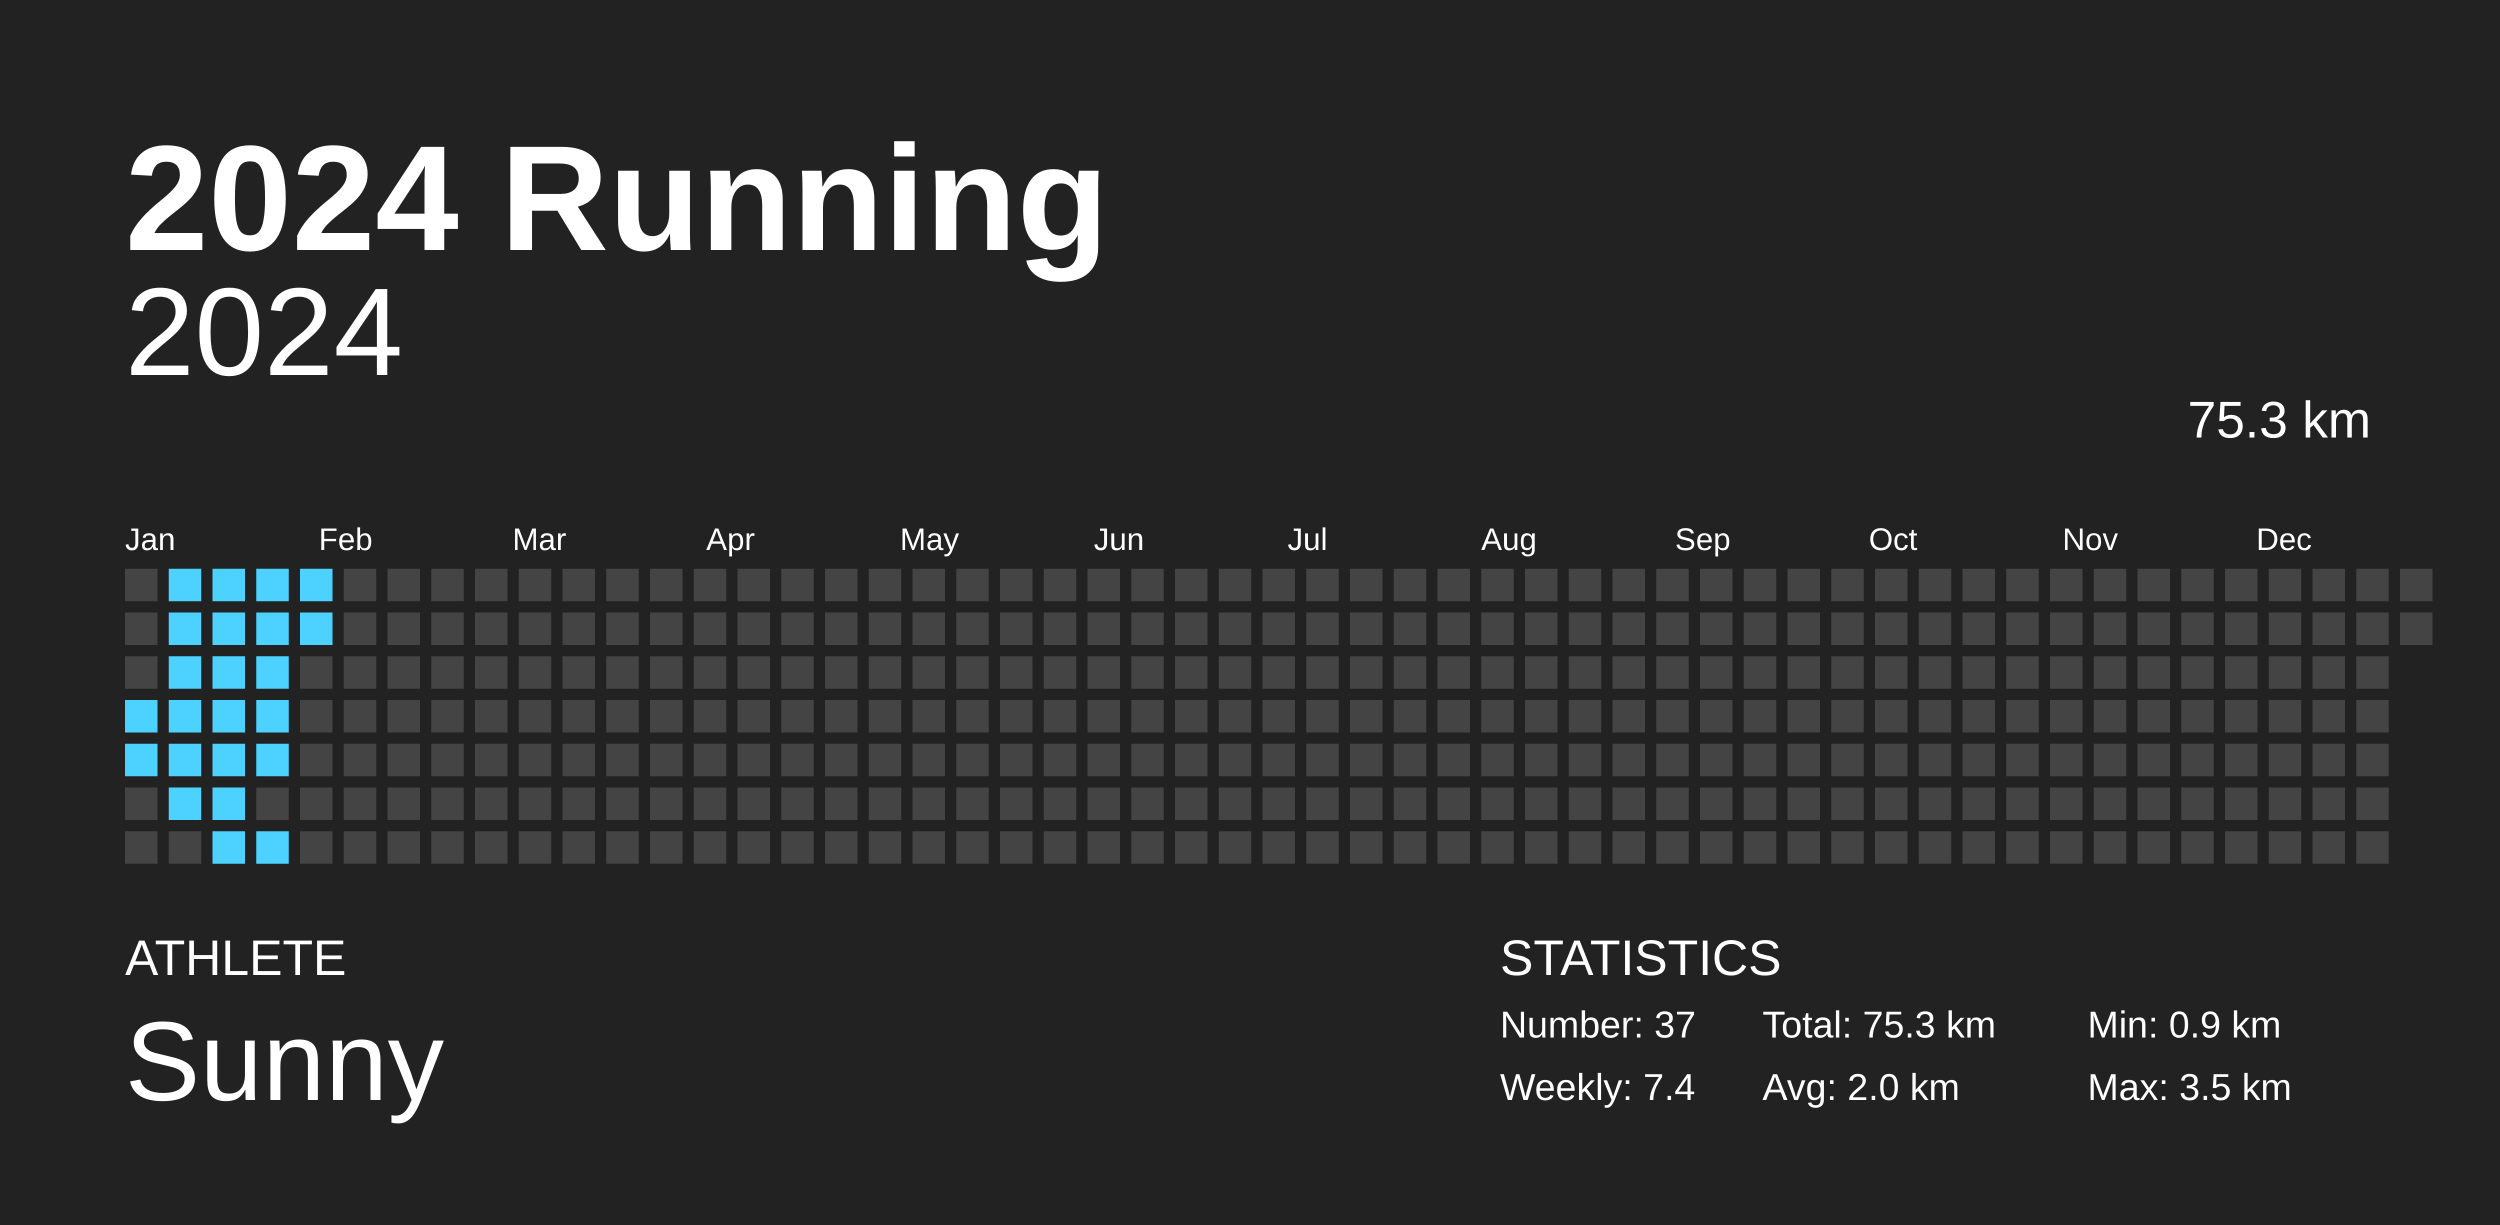
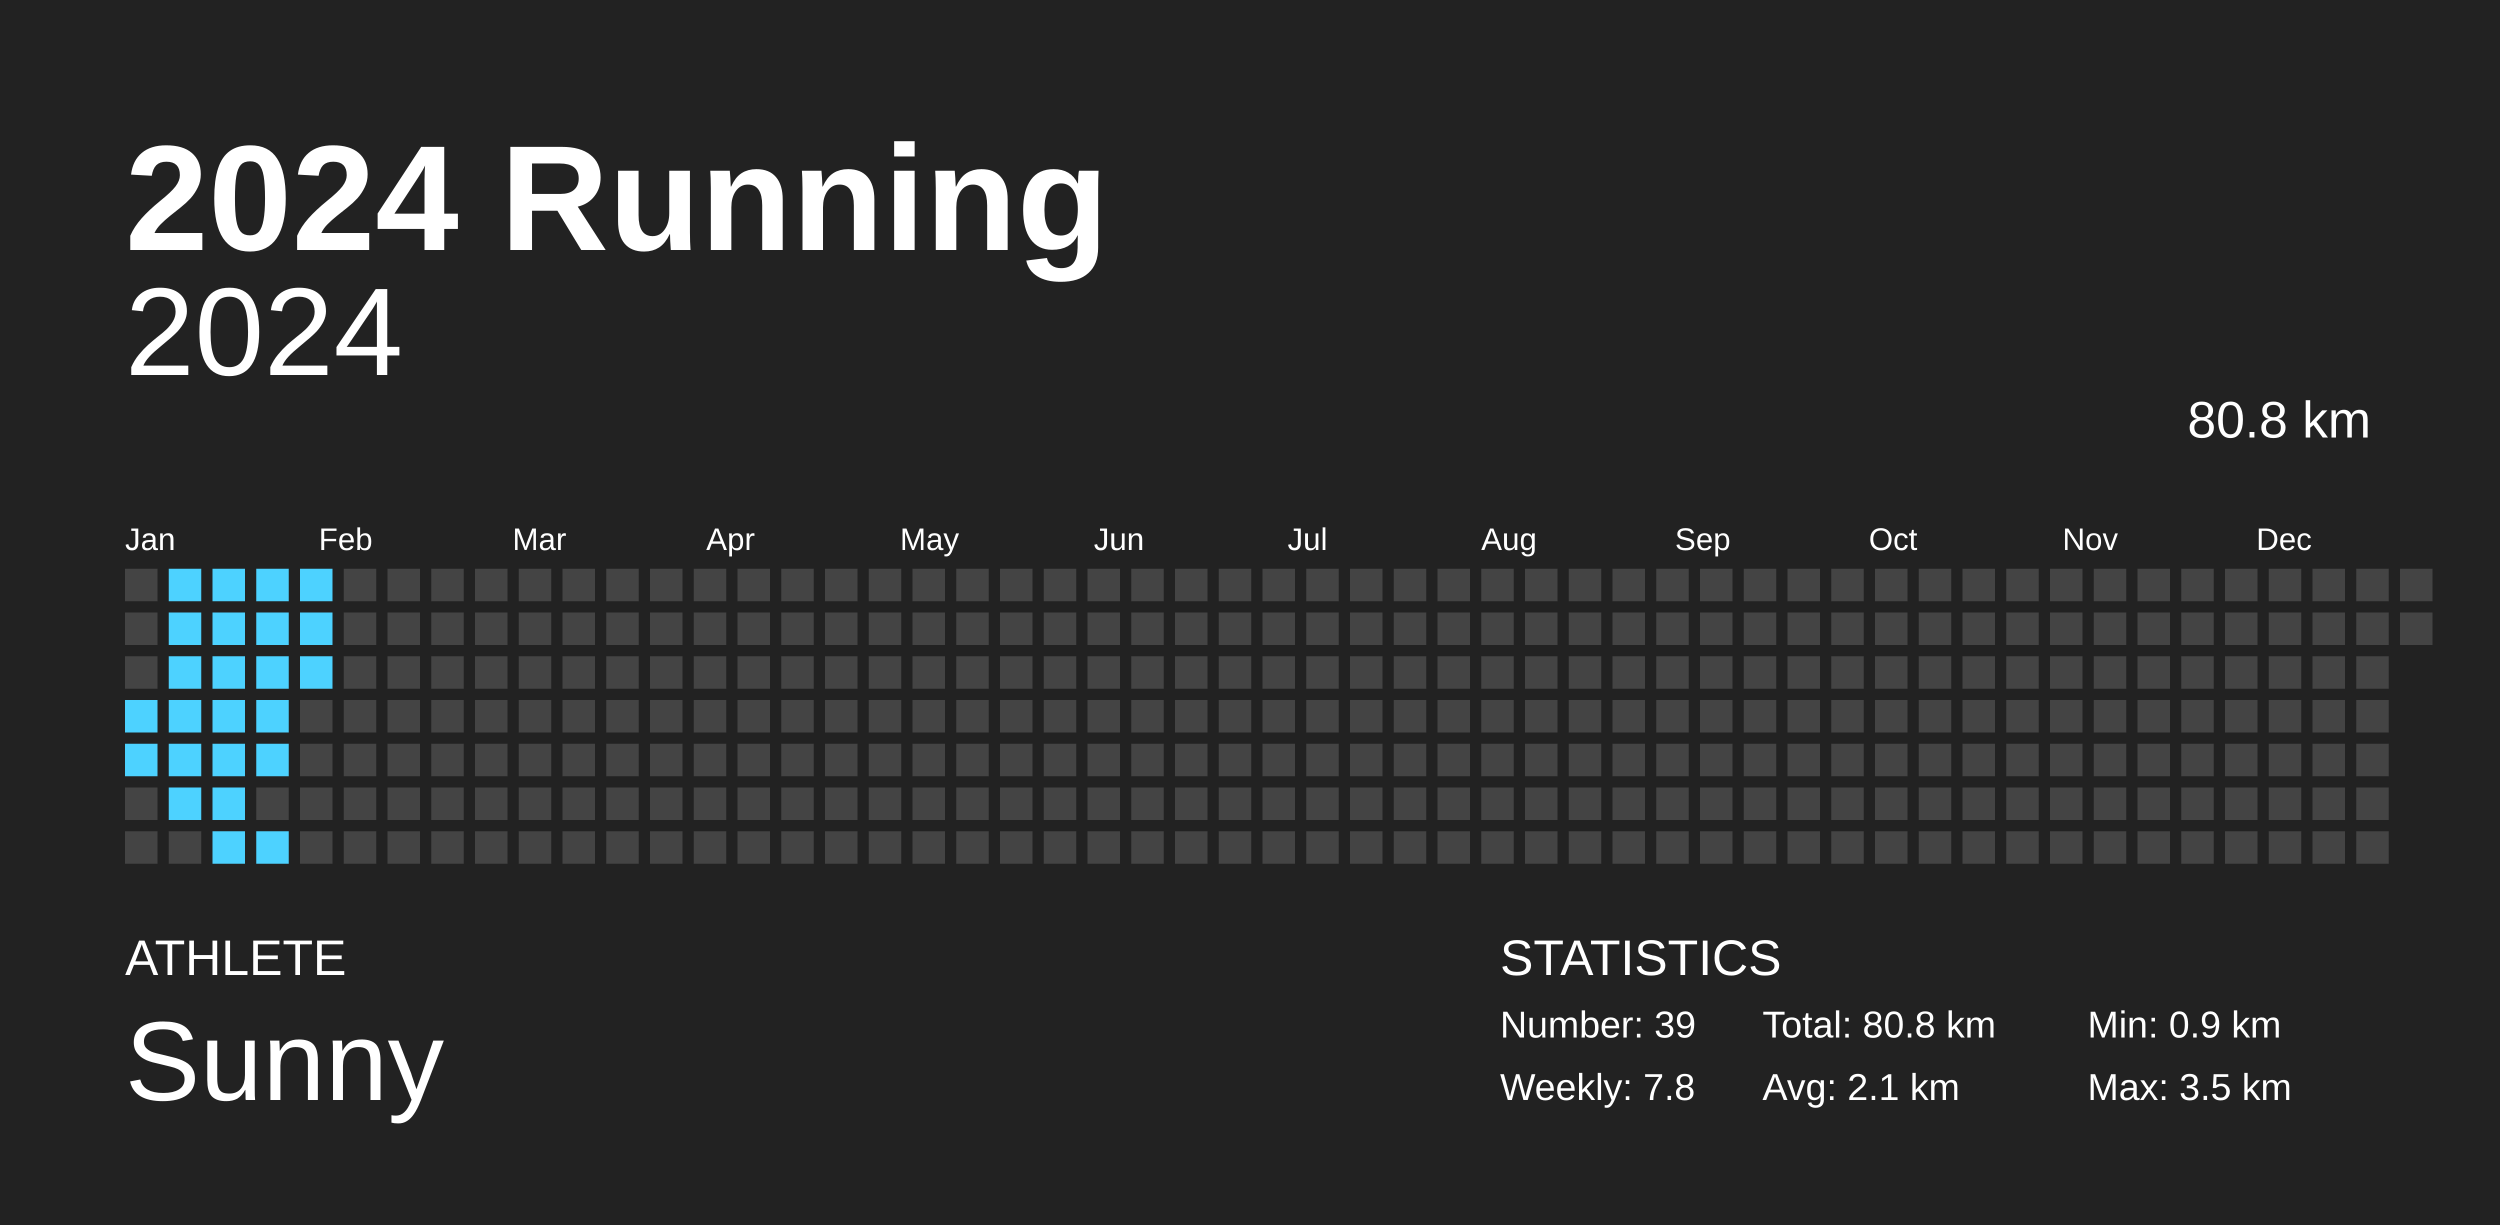
<svg xmlns="http://www.w3.org/2000/svg" baseProfile="full" height="98mm" version="1.1" viewBox="0,0,200,98" width="200mm">
  <defs />
  <rect fill="#222222" height="98" width="200" x="0" y="0" />
  <text fill="#FFFFFF" style="font-size:12px; font-family:Arial; font-weight:bold;" x="10" y="20">2024 Running</text>
  <text fill="#FFFFFF" style="font-size:4px; font-family:Arial" x="10" y="78">ATHLETE</text>
  <text fill="#FFFFFF" style="font-size:9px; font-family:Arial" x="10" y="88">Sunny</text>
  <text fill="#FFFFFF" style="font-size:4px; font-family:Arial" x="120" y="78">STATISTICS</text>
-   <text fill="#FFFFFF" style="font-size:3px; font-family:Arial" x="120" y="83">Number: 37</text>
-   <text fill="#FFFFFF" style="font-size:3px; font-family:Arial" x="120" y="88">Weekly: 7.4</text>
-   <text fill="#FFFFFF" style="font-size:3px; font-family:Arial" x="141" y="83">Total: 75.3 km</text>
-   <text fill="#FFFFFF" style="font-size:3px; font-family:Arial" x="141" y="88">Avg: 2.0 km</text>
+   <text fill="#FFFFFF" style="font-size:3px; font-family:Arial" x="120" y="83">Number: 39</text>
+   <text fill="#FFFFFF" style="font-size:3px; font-family:Arial" x="120" y="88">Weekly: 7.8</text>
+   <text fill="#FFFFFF" style="font-size:3px; font-family:Arial" x="141" y="83">Total: 80.8 km</text>
+   <text fill="#FFFFFF" style="font-size:3px; font-family:Arial" x="141" y="88">Avg: 2.1 km</text>
  <text fill="#FFFFFF" style="font-size:3px; font-family:Arial" x="167" y="83">Min: 0.9 km</text>
  <text fill="#FFFFFF" style="font-size:3px; font-family:Arial" x="167" y="88">Max: 3.5 km</text>
  <text alignment-baseline="hanging" fill="#FFFFFF" style="font-size:10.0px; font-family:Arial;" x="10" y="30">2024</text>
-   <text alignment-baseline="hanging" fill="#FFFFFF" style="font-size:4.125px; font-family:Arial;" x="175" y="35">75.3 km</text>
+   <text alignment-baseline="hanging" fill="#FFFFFF" style="font-size:4.125px; font-family:Arial;" x="175" y="35">80.8 km</text>
  <text fill="#FFFFFF" style="font-size:2.5px; font-family:Arial" x="10.0" y="44">Jan</text>
  <text fill="#FFFFFF" style="font-size:2.5px; font-family:Arial" x="25.5" y="44">Feb</text>
  <text fill="#FFFFFF" style="font-size:2.5px; font-family:Arial" x="41.0" y="44">Mar</text>
  <text fill="#FFFFFF" style="font-size:2.5px; font-family:Arial" x="56.5" y="44">Apr</text>
  <text fill="#FFFFFF" style="font-size:2.5px; font-family:Arial" x="72.0" y="44">May</text>
  <text fill="#FFFFFF" style="font-size:2.5px; font-family:Arial" x="87.5" y="44">Jun</text>
  <text fill="#FFFFFF" style="font-size:2.5px; font-family:Arial" x="103.0" y="44">Jul</text>
  <text fill="#FFFFFF" style="font-size:2.5px; font-family:Arial" x="118.5" y="44">Aug</text>
  <text fill="#FFFFFF" style="font-size:2.5px; font-family:Arial" x="134.0" y="44">Sep</text>
  <text fill="#FFFFFF" style="font-size:2.5px; font-family:Arial" x="149.5" y="44">Oct</text>
  <text fill="#FFFFFF" style="font-size:2.5px; font-family:Arial" x="165.0" y="44">Nov</text>
  <text fill="#FFFFFF" style="font-size:2.5px; font-family:Arial" x="180.5" y="44">Dec</text>
  <rect fill="#444444" height="2.6" width="2.6" x="10.0" y="45.5" />
  <rect fill="#444444" height="2.6" width="2.6" x="10.0" y="49.0" />
  <rect fill="#444444" height="2.6" width="2.6" x="10.0" y="52.5" />
  <rect fill="#4dd2ff" height="2.6" width="2.6" x="10.0" y="56.0" />
  <rect fill="#4dd2ff" height="2.6" width="2.6" x="10.0" y="59.5" />
  <rect fill="#444444" height="2.6" width="2.6" x="10.0" y="63.0" />
  <rect fill="#444444" height="2.6" width="2.6" x="10.0" y="66.5" />
  <rect fill="#4dd2ff" height="2.6" width="2.6" x="13.5" y="45.5" />
  <rect fill="#4dd2ff" height="2.6" width="2.6" x="13.5" y="49.0" />
  <rect fill="#4dd2ff" height="2.6" width="2.6" x="13.5" y="52.5" />
  <rect fill="#4dd2ff" height="2.6" width="2.6" x="13.5" y="56.0" />
  <rect fill="#4dd2ff" height="2.6" width="2.6" x="13.5" y="59.5" />
  <rect fill="#4dd2ff" height="2.6" width="2.6" x="13.5" y="63.0" />
  <rect fill="#444444" height="2.6" width="2.6" x="13.5" y="66.5" />
  <rect fill="#4dd2ff" height="2.6" width="2.6" x="17.0" y="45.5" />
  <rect fill="#4dd2ff" height="2.6" width="2.6" x="17.0" y="49.0" />
  <rect fill="#4dd2ff" height="2.6" width="2.6" x="17.0" y="52.5" />
  <rect fill="#4dd2ff" height="2.6" width="2.6" x="17.0" y="56.0" />
  <rect fill="#4dd2ff" height="2.6" width="2.6" x="17.0" y="59.5" />
  <rect fill="#4dd2ff" height="2.6" width="2.6" x="17.0" y="63.0" />
  <rect fill="#4dd2ff" height="2.6" width="2.6" x="17.0" y="66.5" />
  <rect fill="#4dd2ff" height="2.6" width="2.6" x="20.5" y="45.5" />
  <rect fill="#4dd2ff" height="2.6" width="2.6" x="20.5" y="49.0" />
  <rect fill="#4dd2ff" height="2.6" width="2.6" x="20.5" y="52.5" />
  <rect fill="#4dd2ff" height="2.6" width="2.6" x="20.5" y="56.0" />
  <rect fill="#4dd2ff" height="2.6" width="2.6" x="20.5" y="59.5" />
  <rect fill="#444444" height="2.6" width="2.6" x="20.5" y="63.0" />
  <rect fill="#4dd2ff" height="2.6" width="2.6" x="20.5" y="66.5" />
  <rect fill="#4dd2ff" height="2.6" width="2.6" x="24.0" y="45.5" />
  <rect fill="#4dd2ff" height="2.6" width="2.6" x="24.0" y="49.0" />
-   <rect fill="#444444" height="2.6" width="2.6" x="24.0" y="52.5" />
+   <rect fill="#4dd2ff" height="2.6" width="2.6" x="24.0" y="52.5" />
  <rect fill="#444444" height="2.6" width="2.6" x="24.0" y="56.0" />
  <rect fill="#444444" height="2.6" width="2.6" x="24.0" y="59.5" />
  <rect fill="#444444" height="2.6" width="2.6" x="24.0" y="63.0" />
  <rect fill="#444444" height="2.6" width="2.6" x="24.0" y="66.5" />
  <rect fill="#444444" height="2.6" width="2.6" x="27.5" y="45.5" />
  <rect fill="#444444" height="2.6" width="2.6" x="27.5" y="49.0" />
  <rect fill="#444444" height="2.6" width="2.6" x="27.5" y="52.5" />
  <rect fill="#444444" height="2.6" width="2.6" x="27.5" y="56.0" />
  <rect fill="#444444" height="2.6" width="2.6" x="27.5" y="59.5" />
  <rect fill="#444444" height="2.6" width="2.6" x="27.5" y="63.0" />
  <rect fill="#444444" height="2.6" width="2.6" x="27.5" y="66.5" />
  <rect fill="#444444" height="2.6" width="2.6" x="31.0" y="45.5" />
  <rect fill="#444444" height="2.6" width="2.6" x="31.0" y="49.0" />
  <rect fill="#444444" height="2.6" width="2.6" x="31.0" y="52.5" />
  <rect fill="#444444" height="2.6" width="2.6" x="31.0" y="56.0" />
  <rect fill="#444444" height="2.6" width="2.6" x="31.0" y="59.5" />
  <rect fill="#444444" height="2.6" width="2.6" x="31.0" y="63.0" />
  <rect fill="#444444" height="2.6" width="2.6" x="31.0" y="66.5" />
  <rect fill="#444444" height="2.6" width="2.6" x="34.5" y="45.5" />
  <rect fill="#444444" height="2.6" width="2.6" x="34.5" y="49.0" />
  <rect fill="#444444" height="2.6" width="2.6" x="34.5" y="52.5" />
  <rect fill="#444444" height="2.6" width="2.6" x="34.5" y="56.0" />
  <rect fill="#444444" height="2.6" width="2.6" x="34.5" y="59.5" />
  <rect fill="#444444" height="2.6" width="2.6" x="34.5" y="63.0" />
  <rect fill="#444444" height="2.6" width="2.6" x="34.5" y="66.5" />
  <rect fill="#444444" height="2.6" width="2.6" x="38.0" y="45.5" />
  <rect fill="#444444" height="2.6" width="2.6" x="38.0" y="49.0" />
  <rect fill="#444444" height="2.6" width="2.6" x="38.0" y="52.5" />
  <rect fill="#444444" height="2.6" width="2.6" x="38.0" y="56.0" />
  <rect fill="#444444" height="2.6" width="2.6" x="38.0" y="59.5" />
  <rect fill="#444444" height="2.6" width="2.6" x="38.0" y="63.0" />
  <rect fill="#444444" height="2.6" width="2.6" x="38.0" y="66.5" />
  <rect fill="#444444" height="2.6" width="2.6" x="41.5" y="45.5" />
  <rect fill="#444444" height="2.6" width="2.6" x="41.5" y="49.0" />
  <rect fill="#444444" height="2.6" width="2.6" x="41.5" y="52.5" />
  <rect fill="#444444" height="2.6" width="2.6" x="41.5" y="56.0" />
  <rect fill="#444444" height="2.6" width="2.6" x="41.5" y="59.5" />
  <rect fill="#444444" height="2.6" width="2.6" x="41.5" y="63.0" />
  <rect fill="#444444" height="2.6" width="2.6" x="41.5" y="66.5" />
  <rect fill="#444444" height="2.6" width="2.6" x="45.0" y="45.5" />
  <rect fill="#444444" height="2.6" width="2.6" x="45.0" y="49.0" />
  <rect fill="#444444" height="2.6" width="2.6" x="45.0" y="52.5" />
  <rect fill="#444444" height="2.6" width="2.6" x="45.0" y="56.0" />
  <rect fill="#444444" height="2.6" width="2.6" x="45.0" y="59.5" />
  <rect fill="#444444" height="2.6" width="2.6" x="45.0" y="63.0" />
  <rect fill="#444444" height="2.6" width="2.6" x="45.0" y="66.5" />
  <rect fill="#444444" height="2.6" width="2.6" x="48.5" y="45.5" />
  <rect fill="#444444" height="2.6" width="2.6" x="48.5" y="49.0" />
  <rect fill="#444444" height="2.6" width="2.6" x="48.5" y="52.5" />
  <rect fill="#444444" height="2.6" width="2.6" x="48.5" y="56.0" />
  <rect fill="#444444" height="2.6" width="2.6" x="48.5" y="59.5" />
  <rect fill="#444444" height="2.6" width="2.6" x="48.5" y="63.0" />
  <rect fill="#444444" height="2.6" width="2.6" x="48.5" y="66.5" />
  <rect fill="#444444" height="2.6" width="2.6" x="52.0" y="45.5" />
  <rect fill="#444444" height="2.6" width="2.6" x="52.0" y="49.0" />
  <rect fill="#444444" height="2.6" width="2.6" x="52.0" y="52.5" />
  <rect fill="#444444" height="2.6" width="2.6" x="52.0" y="56.0" />
  <rect fill="#444444" height="2.6" width="2.6" x="52.0" y="59.5" />
  <rect fill="#444444" height="2.6" width="2.6" x="52.0" y="63.0" />
  <rect fill="#444444" height="2.6" width="2.6" x="52.0" y="66.5" />
  <rect fill="#444444" height="2.6" width="2.6" x="55.5" y="45.5" />
  <rect fill="#444444" height="2.6" width="2.6" x="55.5" y="49.0" />
  <rect fill="#444444" height="2.6" width="2.6" x="55.5" y="52.5" />
  <rect fill="#444444" height="2.6" width="2.6" x="55.5" y="56.0" />
  <rect fill="#444444" height="2.6" width="2.6" x="55.5" y="59.5" />
  <rect fill="#444444" height="2.6" width="2.6" x="55.5" y="63.0" />
  <rect fill="#444444" height="2.6" width="2.6" x="55.5" y="66.5" />
  <rect fill="#444444" height="2.6" width="2.6" x="59.0" y="45.5" />
  <rect fill="#444444" height="2.6" width="2.6" x="59.0" y="49.0" />
  <rect fill="#444444" height="2.6" width="2.6" x="59.0" y="52.5" />
  <rect fill="#444444" height="2.6" width="2.6" x="59.0" y="56.0" />
  <rect fill="#444444" height="2.6" width="2.6" x="59.0" y="59.5" />
  <rect fill="#444444" height="2.6" width="2.6" x="59.0" y="63.0" />
  <rect fill="#444444" height="2.6" width="2.6" x="59.0" y="66.5" />
  <rect fill="#444444" height="2.6" width="2.6" x="62.5" y="45.5" />
  <rect fill="#444444" height="2.6" width="2.6" x="62.5" y="49.0" />
  <rect fill="#444444" height="2.6" width="2.6" x="62.5" y="52.5" />
  <rect fill="#444444" height="2.6" width="2.6" x="62.5" y="56.0" />
  <rect fill="#444444" height="2.6" width="2.6" x="62.5" y="59.5" />
  <rect fill="#444444" height="2.6" width="2.6" x="62.5" y="63.0" />
  <rect fill="#444444" height="2.6" width="2.6" x="62.5" y="66.5" />
  <rect fill="#444444" height="2.6" width="2.6" x="66.0" y="45.5" />
  <rect fill="#444444" height="2.6" width="2.6" x="66.0" y="49.0" />
  <rect fill="#444444" height="2.6" width="2.6" x="66.0" y="52.5" />
  <rect fill="#444444" height="2.6" width="2.6" x="66.0" y="56.0" />
  <rect fill="#444444" height="2.6" width="2.6" x="66.0" y="59.5" />
  <rect fill="#444444" height="2.6" width="2.6" x="66.0" y="63.0" />
  <rect fill="#444444" height="2.6" width="2.6" x="66.0" y="66.5" />
  <rect fill="#444444" height="2.6" width="2.6" x="69.5" y="45.5" />
  <rect fill="#444444" height="2.6" width="2.6" x="69.5" y="49.0" />
  <rect fill="#444444" height="2.6" width="2.6" x="69.5" y="52.5" />
  <rect fill="#444444" height="2.6" width="2.6" x="69.5" y="56.0" />
  <rect fill="#444444" height="2.6" width="2.6" x="69.5" y="59.5" />
  <rect fill="#444444" height="2.6" width="2.6" x="69.5" y="63.0" />
  <rect fill="#444444" height="2.6" width="2.6" x="69.5" y="66.5" />
  <rect fill="#444444" height="2.6" width="2.6" x="73.0" y="45.5" />
  <rect fill="#444444" height="2.6" width="2.6" x="73.0" y="49.0" />
  <rect fill="#444444" height="2.6" width="2.6" x="73.0" y="52.5" />
  <rect fill="#444444" height="2.6" width="2.6" x="73.0" y="56.0" />
  <rect fill="#444444" height="2.6" width="2.6" x="73.0" y="59.5" />
  <rect fill="#444444" height="2.6" width="2.6" x="73.0" y="63.0" />
  <rect fill="#444444" height="2.6" width="2.6" x="73.0" y="66.5" />
  <rect fill="#444444" height="2.6" width="2.6" x="76.5" y="45.5" />
  <rect fill="#444444" height="2.6" width="2.6" x="76.5" y="49.0" />
  <rect fill="#444444" height="2.6" width="2.6" x="76.5" y="52.5" />
  <rect fill="#444444" height="2.6" width="2.6" x="76.5" y="56.0" />
  <rect fill="#444444" height="2.6" width="2.6" x="76.5" y="59.5" />
  <rect fill="#444444" height="2.6" width="2.6" x="76.5" y="63.0" />
  <rect fill="#444444" height="2.6" width="2.6" x="76.5" y="66.5" />
  <rect fill="#444444" height="2.6" width="2.6" x="80.0" y="45.5" />
  <rect fill="#444444" height="2.6" width="2.6" x="80.0" y="49.0" />
  <rect fill="#444444" height="2.6" width="2.6" x="80.0" y="52.5" />
  <rect fill="#444444" height="2.6" width="2.6" x="80.0" y="56.0" />
  <rect fill="#444444" height="2.6" width="2.6" x="80.0" y="59.5" />
  <rect fill="#444444" height="2.6" width="2.6" x="80.0" y="63.0" />
  <rect fill="#444444" height="2.6" width="2.6" x="80.0" y="66.5" />
  <rect fill="#444444" height="2.6" width="2.6" x="83.5" y="45.5" />
  <rect fill="#444444" height="2.6" width="2.6" x="83.5" y="49.0" />
  <rect fill="#444444" height="2.6" width="2.6" x="83.5" y="52.5" />
  <rect fill="#444444" height="2.6" width="2.6" x="83.5" y="56.0" />
  <rect fill="#444444" height="2.6" width="2.6" x="83.5" y="59.5" />
  <rect fill="#444444" height="2.6" width="2.6" x="83.5" y="63.0" />
  <rect fill="#444444" height="2.6" width="2.6" x="83.5" y="66.5" />
  <rect fill="#444444" height="2.6" width="2.6" x="87.0" y="45.5" />
  <rect fill="#444444" height="2.6" width="2.6" x="87.0" y="49.0" />
  <rect fill="#444444" height="2.6" width="2.6" x="87.0" y="52.5" />
  <rect fill="#444444" height="2.6" width="2.6" x="87.0" y="56.0" />
  <rect fill="#444444" height="2.6" width="2.6" x="87.0" y="59.5" />
  <rect fill="#444444" height="2.6" width="2.6" x="87.0" y="63.0" />
  <rect fill="#444444" height="2.6" width="2.6" x="87.0" y="66.5" />
  <rect fill="#444444" height="2.6" width="2.6" x="90.5" y="45.5" />
  <rect fill="#444444" height="2.6" width="2.6" x="90.5" y="49.0" />
  <rect fill="#444444" height="2.6" width="2.6" x="90.5" y="52.5" />
  <rect fill="#444444" height="2.6" width="2.6" x="90.5" y="56.0" />
  <rect fill="#444444" height="2.6" width="2.6" x="90.5" y="59.5" />
  <rect fill="#444444" height="2.6" width="2.6" x="90.5" y="63.0" />
  <rect fill="#444444" height="2.6" width="2.6" x="90.5" y="66.5" />
  <rect fill="#444444" height="2.6" width="2.6" x="94.0" y="45.5" />
  <rect fill="#444444" height="2.6" width="2.6" x="94.0" y="49.0" />
  <rect fill="#444444" height="2.6" width="2.6" x="94.0" y="52.5" />
  <rect fill="#444444" height="2.6" width="2.6" x="94.0" y="56.0" />
  <rect fill="#444444" height="2.6" width="2.6" x="94.0" y="59.5" />
  <rect fill="#444444" height="2.6" width="2.6" x="94.0" y="63.0" />
  <rect fill="#444444" height="2.6" width="2.6" x="94.0" y="66.5" />
  <rect fill="#444444" height="2.6" width="2.6" x="97.5" y="45.5" />
  <rect fill="#444444" height="2.6" width="2.6" x="97.5" y="49.0" />
  <rect fill="#444444" height="2.6" width="2.6" x="97.5" y="52.5" />
  <rect fill="#444444" height="2.6" width="2.6" x="97.5" y="56.0" />
  <rect fill="#444444" height="2.6" width="2.6" x="97.5" y="59.5" />
  <rect fill="#444444" height="2.6" width="2.6" x="97.5" y="63.0" />
  <rect fill="#444444" height="2.6" width="2.6" x="97.5" y="66.5" />
  <rect fill="#444444" height="2.6" width="2.6" x="101.0" y="45.5" />
  <rect fill="#444444" height="2.6" width="2.6" x="101.0" y="49.0" />
  <rect fill="#444444" height="2.6" width="2.6" x="101.0" y="52.5" />
  <rect fill="#444444" height="2.6" width="2.6" x="101.0" y="56.0" />
  <rect fill="#444444" height="2.6" width="2.6" x="101.0" y="59.5" />
  <rect fill="#444444" height="2.6" width="2.6" x="101.0" y="63.0" />
  <rect fill="#444444" height="2.6" width="2.6" x="101.0" y="66.5" />
  <rect fill="#444444" height="2.6" width="2.6" x="104.5" y="45.5" />
  <rect fill="#444444" height="2.6" width="2.6" x="104.5" y="49.0" />
  <rect fill="#444444" height="2.6" width="2.6" x="104.5" y="52.5" />
  <rect fill="#444444" height="2.6" width="2.6" x="104.5" y="56.0" />
  <rect fill="#444444" height="2.6" width="2.6" x="104.5" y="59.5" />
  <rect fill="#444444" height="2.6" width="2.6" x="104.5" y="63.0" />
  <rect fill="#444444" height="2.6" width="2.6" x="104.5" y="66.5" />
  <rect fill="#444444" height="2.6" width="2.6" x="108.0" y="45.5" />
  <rect fill="#444444" height="2.6" width="2.6" x="108.0" y="49.0" />
  <rect fill="#444444" height="2.6" width="2.6" x="108.0" y="52.5" />
  <rect fill="#444444" height="2.6" width="2.6" x="108.0" y="56.0" />
  <rect fill="#444444" height="2.6" width="2.6" x="108.0" y="59.5" />
  <rect fill="#444444" height="2.6" width="2.6" x="108.0" y="63.0" />
  <rect fill="#444444" height="2.6" width="2.6" x="108.0" y="66.5" />
  <rect fill="#444444" height="2.6" width="2.6" x="111.5" y="45.5" />
  <rect fill="#444444" height="2.6" width="2.6" x="111.5" y="49.0" />
  <rect fill="#444444" height="2.6" width="2.6" x="111.5" y="52.5" />
  <rect fill="#444444" height="2.6" width="2.6" x="111.5" y="56.0" />
  <rect fill="#444444" height="2.6" width="2.6" x="111.5" y="59.5" />
  <rect fill="#444444" height="2.6" width="2.6" x="111.5" y="63.0" />
  <rect fill="#444444" height="2.6" width="2.6" x="111.5" y="66.5" />
  <rect fill="#444444" height="2.6" width="2.6" x="115.0" y="45.5" />
  <rect fill="#444444" height="2.6" width="2.6" x="115.0" y="49.0" />
  <rect fill="#444444" height="2.6" width="2.6" x="115.0" y="52.5" />
  <rect fill="#444444" height="2.6" width="2.6" x="115.0" y="56.0" />
  <rect fill="#444444" height="2.6" width="2.6" x="115.0" y="59.5" />
  <rect fill="#444444" height="2.6" width="2.6" x="115.0" y="63.0" />
  <rect fill="#444444" height="2.6" width="2.6" x="115.0" y="66.5" />
  <rect fill="#444444" height="2.6" width="2.6" x="118.5" y="45.5" />
  <rect fill="#444444" height="2.6" width="2.6" x="118.5" y="49.0" />
  <rect fill="#444444" height="2.6" width="2.6" x="118.5" y="52.5" />
  <rect fill="#444444" height="2.6" width="2.6" x="118.5" y="56.0" />
  <rect fill="#444444" height="2.6" width="2.6" x="118.5" y="59.5" />
  <rect fill="#444444" height="2.6" width="2.6" x="118.5" y="63.0" />
  <rect fill="#444444" height="2.6" width="2.6" x="118.5" y="66.5" />
  <rect fill="#444444" height="2.6" width="2.6" x="122.0" y="45.5" />
  <rect fill="#444444" height="2.6" width="2.6" x="122.0" y="49.0" />
  <rect fill="#444444" height="2.6" width="2.6" x="122.0" y="52.5" />
  <rect fill="#444444" height="2.6" width="2.6" x="122.0" y="56.0" />
  <rect fill="#444444" height="2.6" width="2.6" x="122.0" y="59.5" />
  <rect fill="#444444" height="2.6" width="2.6" x="122.0" y="63.0" />
  <rect fill="#444444" height="2.6" width="2.6" x="122.0" y="66.5" />
  <rect fill="#444444" height="2.6" width="2.6" x="125.5" y="45.5" />
  <rect fill="#444444" height="2.6" width="2.6" x="125.5" y="49.0" />
  <rect fill="#444444" height="2.6" width="2.6" x="125.5" y="52.5" />
  <rect fill="#444444" height="2.6" width="2.6" x="125.5" y="56.0" />
  <rect fill="#444444" height="2.6" width="2.6" x="125.5" y="59.5" />
  <rect fill="#444444" height="2.6" width="2.6" x="125.5" y="63.0" />
  <rect fill="#444444" height="2.6" width="2.6" x="125.5" y="66.5" />
  <rect fill="#444444" height="2.6" width="2.6" x="129.0" y="45.5" />
  <rect fill="#444444" height="2.6" width="2.6" x="129.0" y="49.0" />
  <rect fill="#444444" height="2.6" width="2.6" x="129.0" y="52.5" />
  <rect fill="#444444" height="2.6" width="2.6" x="129.0" y="56.0" />
  <rect fill="#444444" height="2.6" width="2.6" x="129.0" y="59.5" />
  <rect fill="#444444" height="2.6" width="2.6" x="129.0" y="63.0" />
  <rect fill="#444444" height="2.6" width="2.6" x="129.0" y="66.5" />
  <rect fill="#444444" height="2.6" width="2.6" x="132.5" y="45.5" />
  <rect fill="#444444" height="2.6" width="2.6" x="132.5" y="49.0" />
  <rect fill="#444444" height="2.6" width="2.6" x="132.5" y="52.5" />
  <rect fill="#444444" height="2.6" width="2.6" x="132.5" y="56.0" />
  <rect fill="#444444" height="2.6" width="2.6" x="132.5" y="59.5" />
  <rect fill="#444444" height="2.6" width="2.6" x="132.5" y="63.0" />
  <rect fill="#444444" height="2.6" width="2.6" x="132.5" y="66.5" />
  <rect fill="#444444" height="2.6" width="2.6" x="136.0" y="45.5" />
  <rect fill="#444444" height="2.6" width="2.6" x="136.0" y="49.0" />
  <rect fill="#444444" height="2.6" width="2.6" x="136.0" y="52.5" />
  <rect fill="#444444" height="2.6" width="2.6" x="136.0" y="56.0" />
  <rect fill="#444444" height="2.6" width="2.6" x="136.0" y="59.5" />
  <rect fill="#444444" height="2.6" width="2.6" x="136.0" y="63.0" />
  <rect fill="#444444" height="2.6" width="2.6" x="136.0" y="66.5" />
  <rect fill="#444444" height="2.6" width="2.6" x="139.5" y="45.5" />
  <rect fill="#444444" height="2.6" width="2.6" x="139.5" y="49.0" />
  <rect fill="#444444" height="2.6" width="2.6" x="139.5" y="52.5" />
  <rect fill="#444444" height="2.6" width="2.6" x="139.5" y="56.0" />
  <rect fill="#444444" height="2.6" width="2.6" x="139.5" y="59.5" />
  <rect fill="#444444" height="2.6" width="2.6" x="139.5" y="63.0" />
  <rect fill="#444444" height="2.6" width="2.6" x="139.5" y="66.5" />
  <rect fill="#444444" height="2.6" width="2.6" x="143.0" y="45.5" />
  <rect fill="#444444" height="2.6" width="2.6" x="143.0" y="49.0" />
  <rect fill="#444444" height="2.6" width="2.6" x="143.0" y="52.5" />
  <rect fill="#444444" height="2.6" width="2.6" x="143.0" y="56.0" />
  <rect fill="#444444" height="2.6" width="2.6" x="143.0" y="59.5" />
  <rect fill="#444444" height="2.6" width="2.6" x="143.0" y="63.0" />
  <rect fill="#444444" height="2.6" width="2.6" x="143.0" y="66.5" />
  <rect fill="#444444" height="2.6" width="2.6" x="146.5" y="45.5" />
  <rect fill="#444444" height="2.6" width="2.6" x="146.5" y="49.0" />
  <rect fill="#444444" height="2.6" width="2.6" x="146.5" y="52.5" />
  <rect fill="#444444" height="2.6" width="2.6" x="146.5" y="56.0" />
  <rect fill="#444444" height="2.6" width="2.6" x="146.5" y="59.5" />
  <rect fill="#444444" height="2.6" width="2.6" x="146.5" y="63.0" />
  <rect fill="#444444" height="2.6" width="2.6" x="146.5" y="66.5" />
  <rect fill="#444444" height="2.6" width="2.6" x="150.0" y="45.5" />
  <rect fill="#444444" height="2.6" width="2.6" x="150.0" y="49.0" />
  <rect fill="#444444" height="2.6" width="2.6" x="150.0" y="52.5" />
  <rect fill="#444444" height="2.6" width="2.6" x="150.0" y="56.0" />
  <rect fill="#444444" height="2.6" width="2.6" x="150.0" y="59.5" />
  <rect fill="#444444" height="2.6" width="2.6" x="150.0" y="63.0" />
  <rect fill="#444444" height="2.6" width="2.6" x="150.0" y="66.5" />
  <rect fill="#444444" height="2.6" width="2.6" x="153.5" y="45.5" />
  <rect fill="#444444" height="2.6" width="2.6" x="153.5" y="49.0" />
  <rect fill="#444444" height="2.6" width="2.6" x="153.5" y="52.5" />
  <rect fill="#444444" height="2.6" width="2.6" x="153.5" y="56.0" />
  <rect fill="#444444" height="2.6" width="2.6" x="153.5" y="59.5" />
  <rect fill="#444444" height="2.6" width="2.6" x="153.5" y="63.0" />
  <rect fill="#444444" height="2.6" width="2.6" x="153.5" y="66.5" />
  <rect fill="#444444" height="2.6" width="2.6" x="157.0" y="45.5" />
  <rect fill="#444444" height="2.6" width="2.6" x="157.0" y="49.0" />
  <rect fill="#444444" height="2.6" width="2.6" x="157.0" y="52.5" />
  <rect fill="#444444" height="2.6" width="2.6" x="157.0" y="56.0" />
  <rect fill="#444444" height="2.6" width="2.6" x="157.0" y="59.5" />
  <rect fill="#444444" height="2.6" width="2.6" x="157.0" y="63.0" />
  <rect fill="#444444" height="2.6" width="2.6" x="157.0" y="66.5" />
  <rect fill="#444444" height="2.6" width="2.6" x="160.5" y="45.5" />
  <rect fill="#444444" height="2.6" width="2.6" x="160.5" y="49.0" />
  <rect fill="#444444" height="2.6" width="2.6" x="160.5" y="52.5" />
  <rect fill="#444444" height="2.6" width="2.6" x="160.5" y="56.0" />
  <rect fill="#444444" height="2.6" width="2.6" x="160.5" y="59.5" />
  <rect fill="#444444" height="2.6" width="2.6" x="160.5" y="63.0" />
  <rect fill="#444444" height="2.6" width="2.6" x="160.5" y="66.5" />
  <rect fill="#444444" height="2.6" width="2.6" x="164.0" y="45.5" />
  <rect fill="#444444" height="2.6" width="2.6" x="164.0" y="49.0" />
  <rect fill="#444444" height="2.6" width="2.6" x="164.0" y="52.5" />
  <rect fill="#444444" height="2.6" width="2.6" x="164.0" y="56.0" />
  <rect fill="#444444" height="2.6" width="2.6" x="164.0" y="59.5" />
  <rect fill="#444444" height="2.6" width="2.6" x="164.0" y="63.0" />
  <rect fill="#444444" height="2.6" width="2.6" x="164.0" y="66.5" />
  <rect fill="#444444" height="2.6" width="2.6" x="167.5" y="45.5" />
  <rect fill="#444444" height="2.6" width="2.6" x="167.5" y="49.0" />
  <rect fill="#444444" height="2.6" width="2.6" x="167.5" y="52.5" />
  <rect fill="#444444" height="2.6" width="2.6" x="167.5" y="56.0" />
  <rect fill="#444444" height="2.6" width="2.6" x="167.5" y="59.5" />
  <rect fill="#444444" height="2.6" width="2.6" x="167.5" y="63.0" />
  <rect fill="#444444" height="2.6" width="2.6" x="167.5" y="66.5" />
  <rect fill="#444444" height="2.6" width="2.6" x="171.0" y="45.5" />
  <rect fill="#444444" height="2.6" width="2.6" x="171.0" y="49.0" />
  <rect fill="#444444" height="2.6" width="2.6" x="171.0" y="52.5" />
  <rect fill="#444444" height="2.6" width="2.6" x="171.0" y="56.0" />
  <rect fill="#444444" height="2.6" width="2.6" x="171.0" y="59.5" />
  <rect fill="#444444" height="2.6" width="2.6" x="171.0" y="63.0" />
  <rect fill="#444444" height="2.6" width="2.6" x="171.0" y="66.5" />
  <rect fill="#444444" height="2.6" width="2.6" x="174.5" y="45.5" />
  <rect fill="#444444" height="2.6" width="2.6" x="174.5" y="49.0" />
  <rect fill="#444444" height="2.6" width="2.6" x="174.5" y="52.5" />
  <rect fill="#444444" height="2.6" width="2.6" x="174.5" y="56.0" />
  <rect fill="#444444" height="2.6" width="2.6" x="174.5" y="59.5" />
  <rect fill="#444444" height="2.6" width="2.6" x="174.5" y="63.0" />
  <rect fill="#444444" height="2.6" width="2.6" x="174.5" y="66.5" />
  <rect fill="#444444" height="2.6" width="2.6" x="178.0" y="45.5" />
  <rect fill="#444444" height="2.6" width="2.6" x="178.0" y="49.0" />
  <rect fill="#444444" height="2.6" width="2.6" x="178.0" y="52.5" />
  <rect fill="#444444" height="2.6" width="2.6" x="178.0" y="56.0" />
  <rect fill="#444444" height="2.6" width="2.6" x="178.0" y="59.5" />
  <rect fill="#444444" height="2.6" width="2.6" x="178.0" y="63.0" />
  <rect fill="#444444" height="2.6" width="2.6" x="178.0" y="66.5" />
  <rect fill="#444444" height="2.6" width="2.6" x="181.5" y="45.5" />
  <rect fill="#444444" height="2.6" width="2.6" x="181.5" y="49.0" />
  <rect fill="#444444" height="2.6" width="2.6" x="181.5" y="52.5" />
  <rect fill="#444444" height="2.6" width="2.6" x="181.5" y="56.0" />
  <rect fill="#444444" height="2.6" width="2.6" x="181.5" y="59.5" />
  <rect fill="#444444" height="2.6" width="2.6" x="181.5" y="63.0" />
  <rect fill="#444444" height="2.6" width="2.6" x="181.5" y="66.5" />
  <rect fill="#444444" height="2.6" width="2.6" x="185.0" y="45.5" />
  <rect fill="#444444" height="2.6" width="2.6" x="185.0" y="49.0" />
  <rect fill="#444444" height="2.6" width="2.6" x="185.0" y="52.5" />
  <rect fill="#444444" height="2.6" width="2.6" x="185.0" y="56.0" />
  <rect fill="#444444" height="2.6" width="2.6" x="185.0" y="59.5" />
  <rect fill="#444444" height="2.6" width="2.6" x="185.0" y="63.0" />
  <rect fill="#444444" height="2.6" width="2.6" x="185.0" y="66.5" />
  <rect fill="#444444" height="2.6" width="2.6" x="188.5" y="45.5" />
  <rect fill="#444444" height="2.6" width="2.6" x="188.5" y="49.0" />
  <rect fill="#444444" height="2.6" width="2.6" x="188.5" y="52.5" />
  <rect fill="#444444" height="2.6" width="2.6" x="188.5" y="56.0" />
  <rect fill="#444444" height="2.6" width="2.6" x="188.5" y="59.5" />
  <rect fill="#444444" height="2.6" width="2.6" x="188.5" y="63.0" />
  <rect fill="#444444" height="2.6" width="2.6" x="188.5" y="66.5" />
  <rect fill="#444444" height="2.6" width="2.6" x="192.0" y="45.5" />
  <rect fill="#444444" height="2.6" width="2.6" x="192.0" y="49.0" />
</svg>
